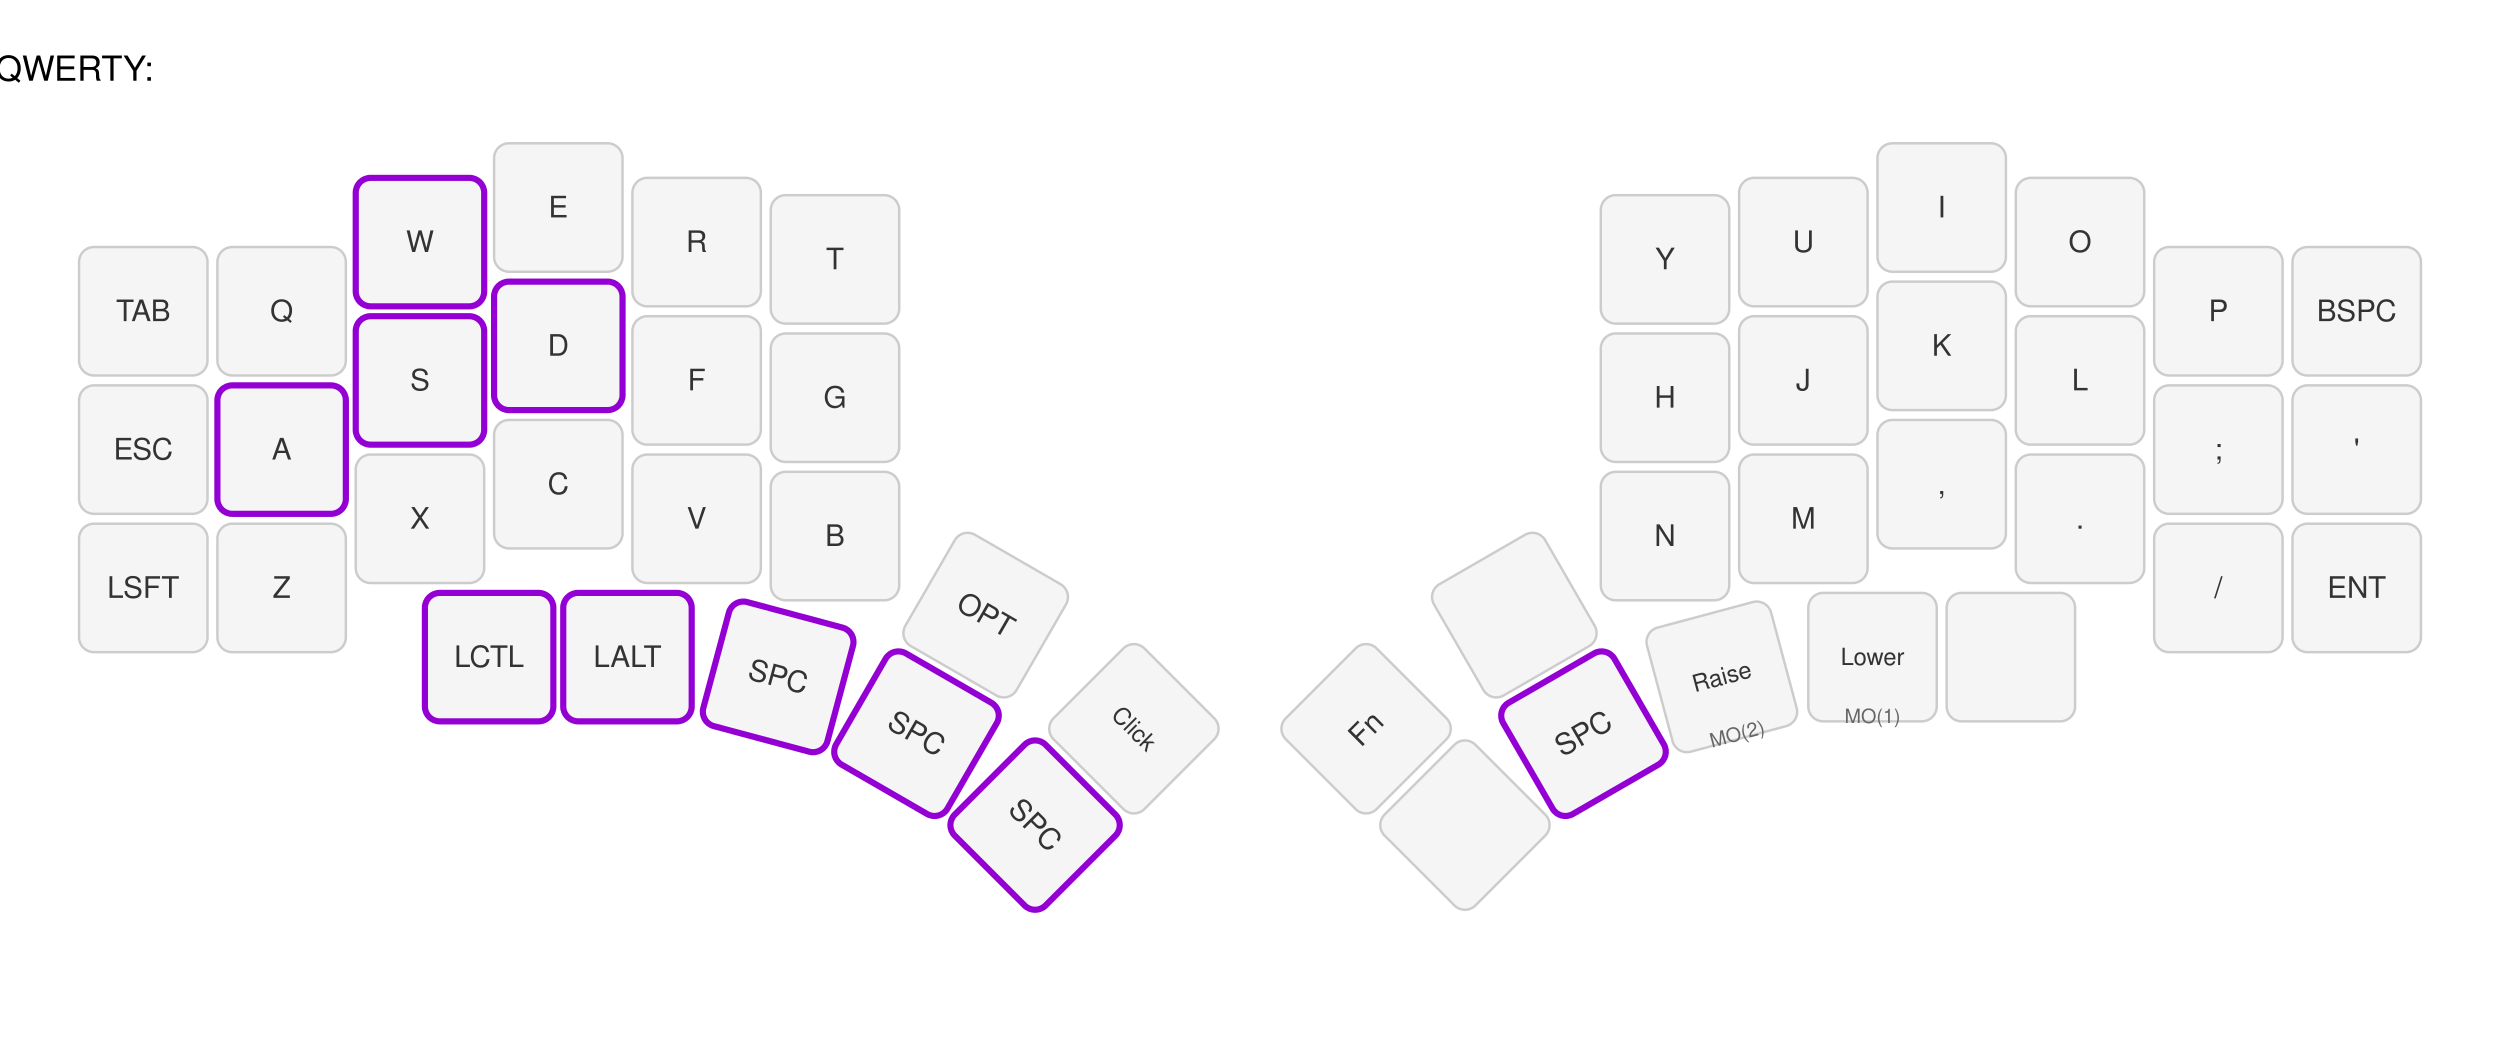
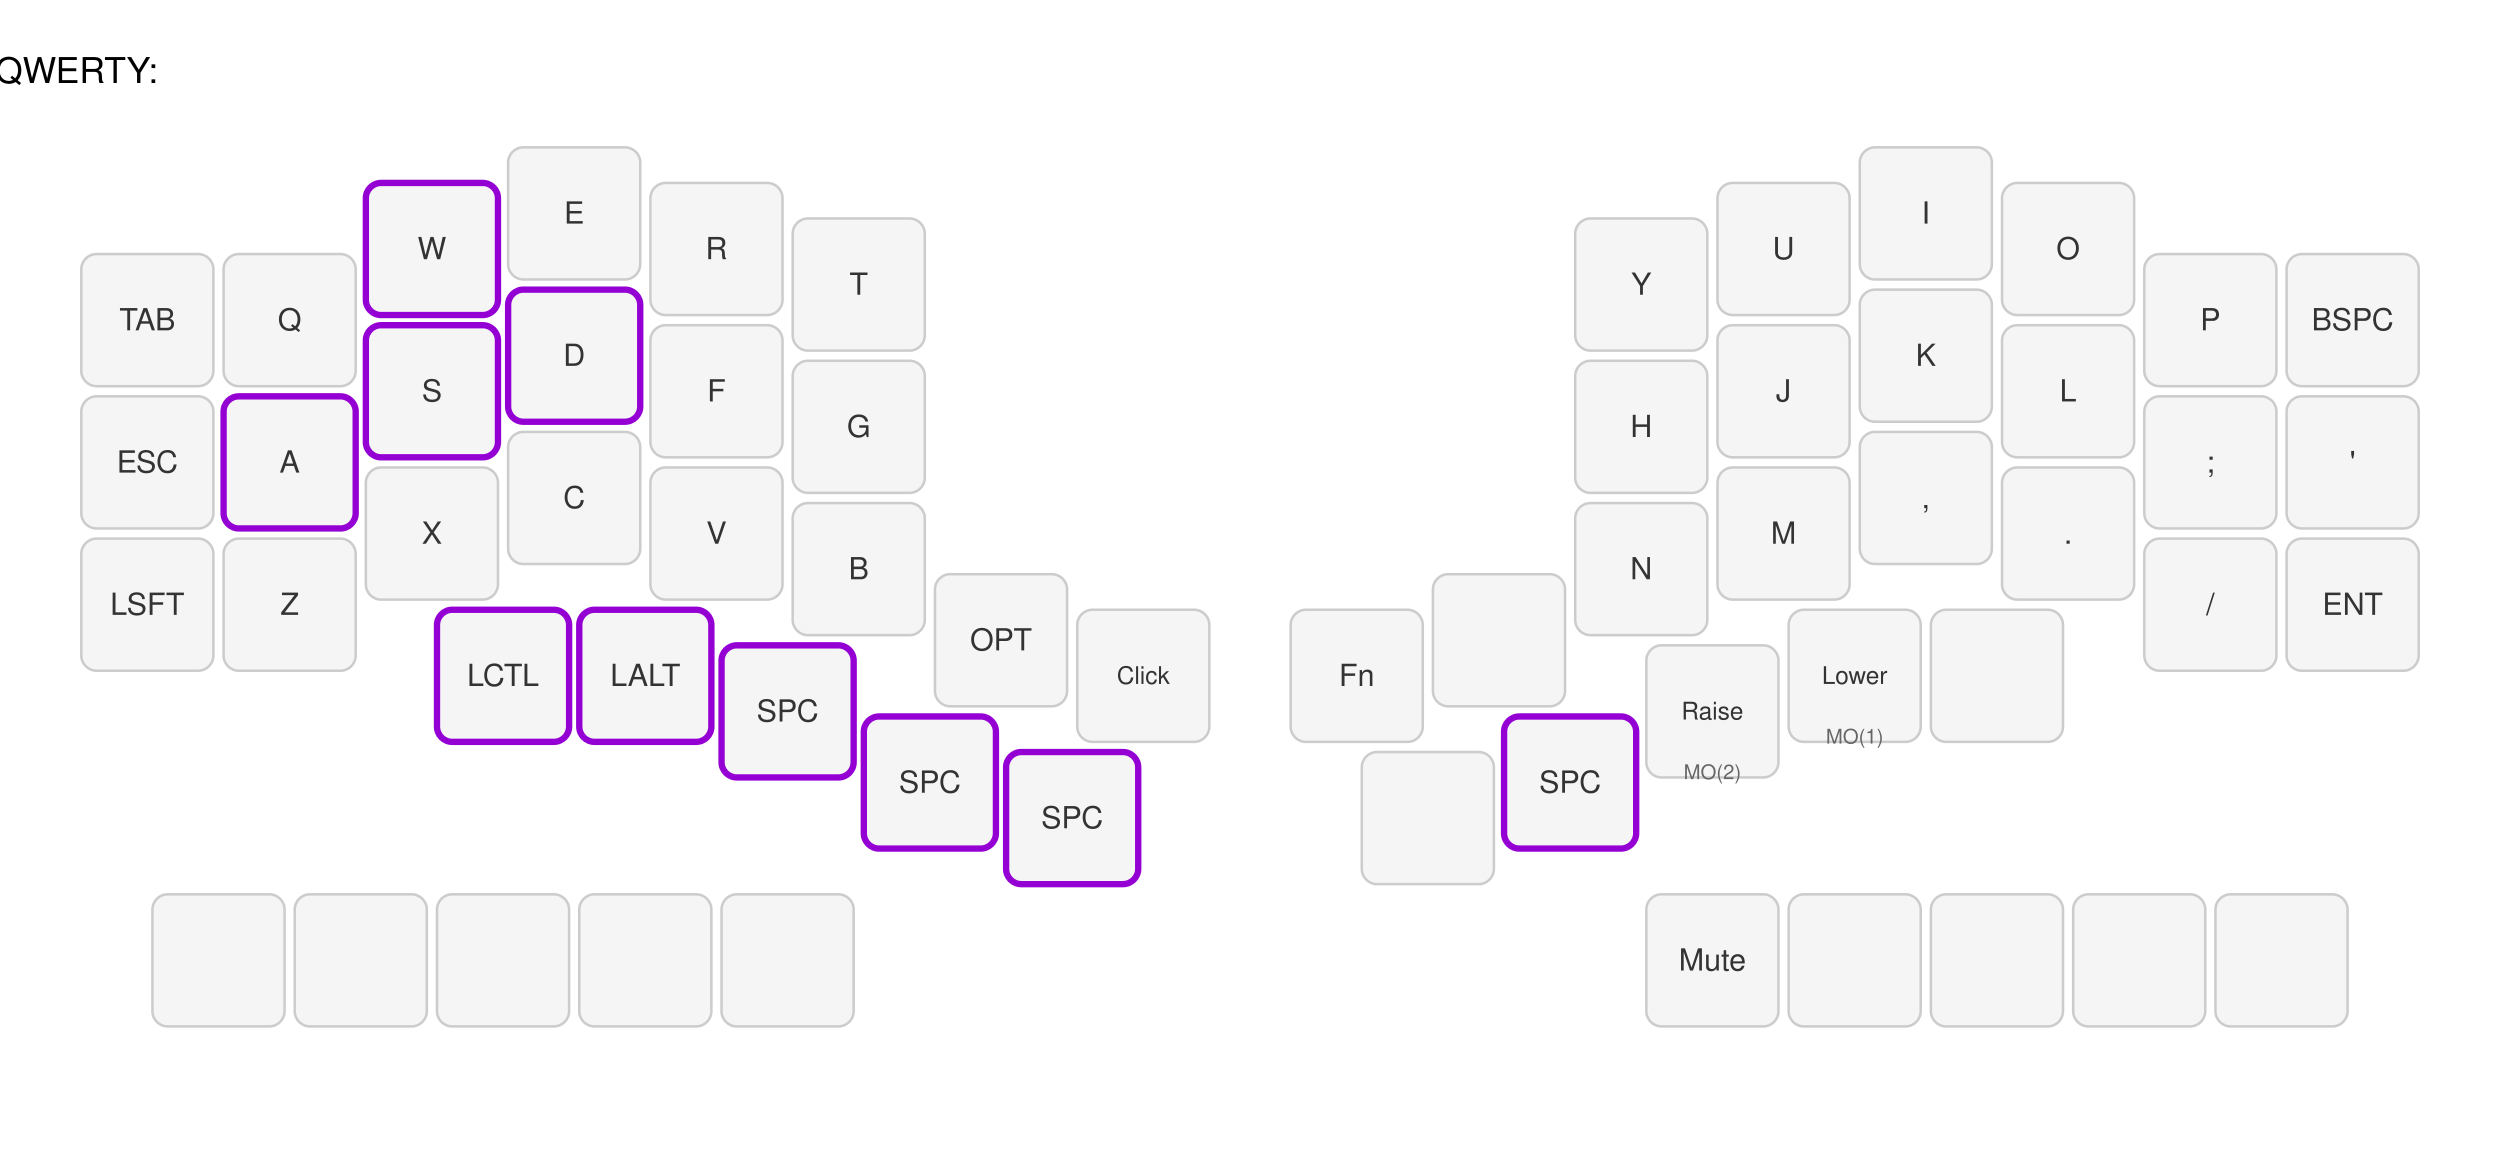
- <svg xmlns="http://www.w3.org/2000/svg" width="1012" height="430" viewBox="0 0 1012 430" class="keymap">
+ <svg xmlns="http://www.w3.org/2000/svg" width="984" height="462" viewBox="0 0 984 462" class="keymap">
  <style>svg {
  font-family: -apple-system, BlinkMacSystemFont, "SF Pro Text", "Helvetica Neue", Helvetica, Arial, sans-serif;
  font-size: 14px;
  font-kerning: normal;
  text-rendering: optimizeLegibility;
}
text { text-anchor: middle; dominant-baseline: middle; }
rect.key { fill: #f5f5f5; stroke: #cccccc; }
rect.held { fill: #a8d8ea; }
text.tap { font-size: 12px; fill: #333333; }
text.hold { font-size: 10px; fill: #666666; }
/* RGB layer indicator borders */
.rgb-magenta &gt; rect { stroke: #ff00ff; stroke-width: 2.5; }
.rgb-blue &gt; rect { stroke: #4488ff; stroke-width: 2.5; }
.rgb-yellow &gt; rect { stroke: #ffaa00; stroke-width: 2.5; }
.rgb-cyan &gt; rect { stroke: #00dddd; stroke-width: 2.5; }
.rgb-green &gt; rect { stroke: #44dd44; stroke-width: 2.5; }
.rgb-green-dark &gt; rect { stroke: #228822; stroke-width: 2.5; }
.rgb-red &gt; rect { stroke: #ff4444; stroke-width: 2.5; }
.rgb-orange &gt; rect { stroke: #ff8000; stroke-width: 2.5; }
.rgb-purple &gt; rect { stroke: #9400d3; stroke-width: 2.5; }
</style>
  <g transform="translate(30, 0)" class="layer-QWERTY">
    <text x="0" y="28" class="label" id="QWERTY">QWERTY:</text>
    <g transform="translate(0, 56)">
      <g transform="translate(28, 70)" class="key keypos-0">
        <rect rx="6" ry="6" x="-26" y="-26" width="52" height="52" class="key" />
        <text x="0" y="0" class="key tap">TAB</text>
      </g>
      <g transform="translate(84, 70)" class="key keypos-1">
        <rect rx="6" ry="6" x="-26" y="-26" width="52" height="52" class="key" />
        <text x="0" y="0" class="key tap">Q</text>
      </g>
      <g transform="translate(140, 42)" class="key rgb-purple keypos-2">
        <rect rx="6" ry="6" x="-26" y="-26" width="52" height="52" class="key rgb-purple" />
        <text x="0" y="0" class="key rgb-purple tap">W</text>
      </g>
      <g transform="translate(196, 28)" class="key keypos-3">
        <rect rx="6" ry="6" x="-26" y="-26" width="52" height="52" class="key" />
        <text x="0" y="0" class="key tap">E</text>
      </g>
      <g transform="translate(252, 42)" class="key keypos-4">
        <rect rx="6" ry="6" x="-26" y="-26" width="52" height="52" class="key" />
        <text x="0" y="0" class="key tap">R</text>
      </g>
-       <g transform="translate(308, 49)" class="key keypos-5">
+       <g transform="translate(308, 56)" class="key keypos-5">
        <rect rx="6" ry="6" x="-26" y="-26" width="52" height="52" class="key" />
        <text x="0" y="0" class="key tap">T</text>
      </g>
-       <g transform="translate(644, 49)" class="key keypos-6">
+       <g transform="translate(616, 56)" class="key keypos-6">
        <rect rx="6" ry="6" x="-26" y="-26" width="52" height="52" class="key" />
        <text x="0" y="0" class="key tap">Y</text>
      </g>
-       <g transform="translate(700, 42)" class="key keypos-7">
+       <g transform="translate(672, 42)" class="key keypos-7">
        <rect rx="6" ry="6" x="-26" y="-26" width="52" height="52" class="key" />
        <text x="0" y="0" class="key tap">U</text>
      </g>
-       <g transform="translate(756, 28)" class="key keypos-8">
+       <g transform="translate(728, 28)" class="key keypos-8">
        <rect rx="6" ry="6" x="-26" y="-26" width="52" height="52" class="key" />
        <text x="0" y="0" class="key tap">I</text>
      </g>
-       <g transform="translate(812, 42)" class="key keypos-9">
+       <g transform="translate(784, 42)" class="key keypos-9">
        <rect rx="6" ry="6" x="-26" y="-26" width="52" height="52" class="key" />
        <text x="0" y="0" class="key tap">O</text>
      </g>
-       <g transform="translate(868, 70)" class="key keypos-10">
+       <g transform="translate(840, 70)" class="key keypos-10">
        <rect rx="6" ry="6" x="-26" y="-26" width="52" height="52" class="key" />
        <text x="0" y="0" class="key tap">P</text>
      </g>
-       <g transform="translate(924, 70)" class="key keypos-11">
+       <g transform="translate(896, 70)" class="key keypos-11">
        <rect rx="6" ry="6" x="-26" y="-26" width="52" height="52" class="key" />
        <text x="0" y="0" class="key tap">BSPC</text>
      </g>
      <g transform="translate(28, 126)" class="key keypos-12">
        <rect rx="6" ry="6" x="-26" y="-26" width="52" height="52" class="key" />
        <text x="0" y="0" class="key tap">ESC</text>
      </g>
      <g transform="translate(84, 126)" class="key rgb-purple keypos-13">
        <rect rx="6" ry="6" x="-26" y="-26" width="52" height="52" class="key rgb-purple" />
        <text x="0" y="0" class="key rgb-purple tap">A</text>
      </g>
      <g transform="translate(140, 98)" class="key rgb-purple keypos-14">
        <rect rx="6" ry="6" x="-26" y="-26" width="52" height="52" class="key rgb-purple" />
        <text x="0" y="0" class="key rgb-purple tap">S</text>
      </g>
      <g transform="translate(196, 84)" class="key rgb-purple keypos-15">
        <rect rx="6" ry="6" x="-26" y="-26" width="52" height="52" class="key rgb-purple" />
        <text x="0" y="0" class="key rgb-purple tap">D</text>
      </g>
      <g transform="translate(252, 98)" class="key keypos-16">
        <rect rx="6" ry="6" x="-26" y="-26" width="52" height="52" class="key" />
        <text x="0" y="0" class="key tap">F</text>
      </g>
-       <g transform="translate(308, 105)" class="key keypos-17">
+       <g transform="translate(308, 112)" class="key keypos-17">
        <rect rx="6" ry="6" x="-26" y="-26" width="52" height="52" class="key" />
        <text x="0" y="0" class="key tap">G</text>
      </g>
-       <g transform="translate(644, 105)" class="key keypos-18">
+       <g transform="translate(616, 112)" class="key keypos-18">
        <rect rx="6" ry="6" x="-26" y="-26" width="52" height="52" class="key" />
        <text x="0" y="0" class="key tap">H</text>
      </g>
-       <g transform="translate(700, 98)" class="key keypos-19">
+       <g transform="translate(672, 98)" class="key keypos-19">
        <rect rx="6" ry="6" x="-26" y="-26" width="52" height="52" class="key" />
        <text x="0" y="0" class="key tap">J</text>
      </g>
-       <g transform="translate(756, 84)" class="key keypos-20">
+       <g transform="translate(728, 84)" class="key keypos-20">
        <rect rx="6" ry="6" x="-26" y="-26" width="52" height="52" class="key" />
        <text x="0" y="0" class="key tap">K</text>
      </g>
-       <g transform="translate(812, 98)" class="key keypos-21">
+       <g transform="translate(784, 98)" class="key keypos-21">
        <rect rx="6" ry="6" x="-26" y="-26" width="52" height="52" class="key" />
        <text x="0" y="0" class="key tap">L</text>
      </g>
-       <g transform="translate(868, 126)" class="key keypos-22">
+       <g transform="translate(840, 126)" class="key keypos-22">
        <rect rx="6" ry="6" x="-26" y="-26" width="52" height="52" class="key" />
        <text x="0" y="0" class="key tap">;</text>
      </g>
-       <g transform="translate(924, 126)" class="key keypos-23">
+       <g transform="translate(896, 126)" class="key keypos-23">
        <rect rx="6" ry="6" x="-26" y="-26" width="52" height="52" class="key" />
        <text x="0" y="0" class="key tap">'</text>
      </g>
      <g transform="translate(28, 182)" class="key keypos-24">
        <rect rx="6" ry="6" x="-26" y="-26" width="52" height="52" class="key" />
        <text x="0" y="0" class="key tap">LSFT</text>
      </g>
      <g transform="translate(84, 182)" class="key keypos-25">
        <rect rx="6" ry="6" x="-26" y="-26" width="52" height="52" class="key" />
        <text x="0" y="0" class="key tap">Z</text>
      </g>
      <g transform="translate(140, 154)" class="key keypos-26">
        <rect rx="6" ry="6" x="-26" y="-26" width="52" height="52" class="key" />
        <text x="0" y="0" class="key tap">X</text>
      </g>
      <g transform="translate(196, 140)" class="key keypos-27">
        <rect rx="6" ry="6" x="-26" y="-26" width="52" height="52" class="key" />
        <text x="0" y="0" class="key tap">C</text>
      </g>
      <g transform="translate(252, 154)" class="key keypos-28">
        <rect rx="6" ry="6" x="-26" y="-26" width="52" height="52" class="key" />
        <text x="0" y="0" class="key tap">V</text>
      </g>
-       <g transform="translate(308, 161)" class="key keypos-29">
+       <g transform="translate(308, 168)" class="key keypos-29">
        <rect rx="6" ry="6" x="-26" y="-26" width="52" height="52" class="key" />
        <text x="0" y="0" class="key tap">B</text>
      </g>
-       <g transform="translate(369, 193) rotate(30.0)" class="key keypos-30">
+       <g transform="translate(364, 196)" class="key keypos-30">
        <rect rx="6" ry="6" x="-26" y="-26" width="52" height="52" class="key" />
        <text x="0" y="0" class="key tap">OPT</text>
      </g>
-       <g transform="translate(429, 239) rotate(45.0)" class="key keypos-31">
+       <g transform="translate(420, 210)" class="key keypos-31">
        <rect rx="6" ry="6" x="-26" y="-26" width="52" height="52" class="key" />
        <text x="0" y="0" class="key tap">
          <tspan style="font-size: 80%">Click</tspan>
        </text>
      </g>
-       <g transform="translate(523, 239) rotate(-45.0)" class="key keypos-32">
+       <g transform="translate(504, 210)" class="key keypos-32">
        <rect rx="6" ry="6" x="-26" y="-26" width="52" height="52" class="key" />
        <text x="0" y="0" class="key tap">Fn</text>
      </g>
-       <g transform="translate(583, 193) rotate(-30.0)" class="key keypos-33">
-         <rect rx="6" ry="6" x="-26" y="-26" width="52" height="52" class="key" />
-       </g>
-       <g transform="translate(644, 161)" class="key keypos-34">
+       <g transform="translate(560, 196)" class="key keypos-33">
+         <rect rx="6" ry="6" x="-26" y="-26" width="52" height="52" class="key" />
+       </g>
+       <g transform="translate(616, 168)" class="key keypos-34">
        <rect rx="6" ry="6" x="-26" y="-26" width="52" height="52" class="key" />
        <text x="0" y="0" class="key tap">N</text>
      </g>
-       <g transform="translate(700, 154)" class="key keypos-35">
+       <g transform="translate(672, 154)" class="key keypos-35">
        <rect rx="6" ry="6" x="-26" y="-26" width="52" height="52" class="key" />
        <text x="0" y="0" class="key tap">M</text>
      </g>
-       <g transform="translate(756, 140)" class="key keypos-36">
+       <g transform="translate(728, 140)" class="key keypos-36">
        <rect rx="6" ry="6" x="-26" y="-26" width="52" height="52" class="key" />
        <text x="0" y="0" class="key tap">,</text>
      </g>
-       <g transform="translate(812, 154)" class="key keypos-37">
+       <g transform="translate(784, 154)" class="key keypos-37">
        <rect rx="6" ry="6" x="-26" y="-26" width="52" height="52" class="key" />
        <text x="0" y="0" class="key tap">.</text>
      </g>
-       <g transform="translate(868, 182)" class="key keypos-38">
+       <g transform="translate(840, 182)" class="key keypos-38">
        <rect rx="6" ry="6" x="-26" y="-26" width="52" height="52" class="key" />
        <text x="0" y="0" class="key tap">/</text>
      </g>
-       <g transform="translate(924, 182)" class="key keypos-39">
+       <g transform="translate(896, 182)" class="key keypos-39">
        <rect rx="6" ry="6" x="-26" y="-26" width="52" height="52" class="key" />
        <text x="0" y="0" class="key tap">ENT</text>
      </g>
      <g transform="translate(168, 210)" class="key rgb-purple keypos-40">
        <rect rx="6" ry="6" x="-26" y="-26" width="52" height="52" class="key rgb-purple" />
        <text x="0" y="0" class="key rgb-purple tap">LCTL</text>
      </g>
      <g transform="translate(224, 210)" class="key rgb-purple keypos-41">
        <rect rx="6" ry="6" x="-26" y="-26" width="52" height="52" class="key rgb-purple" />
        <text x="0" y="0" class="key rgb-purple tap">LALT</text>
      </g>
-       <g transform="translate(285, 218) rotate(15.0)" class="key rgb-purple keypos-42">
-         <rect rx="6" ry="6" x="-26" y="-26" width="52" height="52" class="key rgb-purple" />
-         <text x="0" y="0" class="key rgb-purple tap">SPC</text>
-       </g>
-       <g transform="translate(341, 241) rotate(30.0)" class="key rgb-purple keypos-43">
-         <rect rx="6" ry="6" x="-26" y="-26" width="52" height="52" class="key rgb-purple" />
-         <text x="0" y="0" class="key rgb-purple tap">SPC</text>
-       </g>
-       <g transform="translate(389, 278) rotate(45.0)" class="key rgb-purple keypos-44">
-         <rect rx="6" ry="6" x="-26" y="-26" width="52" height="52" class="key rgb-purple" />
-         <text x="0" y="0" class="key rgb-purple tap">SPC</text>
-       </g>
-       <g transform="translate(563, 278) rotate(-45.0)" class="key keypos-45">
-         <rect rx="6" ry="6" x="-26" y="-26" width="52" height="52" class="key" />
-       </g>
-       <g transform="translate(611, 241) rotate(-30.0)" class="key rgb-purple keypos-46">
-         <rect rx="6" ry="6" x="-26" y="-26" width="52" height="52" class="key rgb-purple" />
-         <text x="0" y="0" class="key rgb-purple tap">SPC</text>
-       </g>
-       <g transform="translate(667, 218) rotate(-15.0)" class="key keypos-47">
+       <g transform="translate(280, 224)" class="key rgb-purple keypos-42">
+         <rect rx="6" ry="6" x="-26" y="-26" width="52" height="52" class="key rgb-purple" />
+         <text x="0" y="0" class="key rgb-purple tap">SPC</text>
+       </g>
+       <g transform="translate(336, 252)" class="key rgb-purple keypos-43">
+         <rect rx="6" ry="6" x="-26" y="-26" width="52" height="52" class="key rgb-purple" />
+         <text x="0" y="0" class="key rgb-purple tap">SPC</text>
+       </g>
+       <g transform="translate(392, 266)" class="key rgb-purple keypos-44">
+         <rect rx="6" ry="6" x="-26" y="-26" width="52" height="52" class="key rgb-purple" />
+         <text x="0" y="0" class="key rgb-purple tap">SPC</text>
+       </g>
+       <g transform="translate(532, 266)" class="key keypos-45">
+         <rect rx="6" ry="6" x="-26" y="-26" width="52" height="52" class="key" />
+       </g>
+       <g transform="translate(588, 252)" class="key rgb-purple keypos-46">
+         <rect rx="6" ry="6" x="-26" y="-26" width="52" height="52" class="key rgb-purple" />
+         <text x="0" y="0" class="key rgb-purple tap">SPC</text>
+       </g>
+       <g transform="translate(644, 224)" class="key keypos-47">
        <rect rx="6" ry="6" x="-26" y="-26" width="52" height="52" class="key" />
        <text x="0" y="0" class="key tap">
          <tspan style="font-size: 80%">Raise</tspan>
        </text>
        <text x="0" y="24" class="key hold">
          <tspan style="font-size: 80%">MO(2)</tspan>
        </text>
      </g>
-       <g transform="translate(728, 210)" class="key keypos-48">
+       <g transform="translate(700, 210)" class="key keypos-48">
        <rect rx="6" ry="6" x="-26" y="-26" width="52" height="52" class="key" />
        <text x="0" y="0" class="key tap">
          <tspan style="font-size: 80%">Lower</tspan>
        </text>
        <text x="0" y="24" class="key hold">
          <tspan style="font-size: 80%">MO(1)</tspan>
        </text>
      </g>
-       <g transform="translate(784, 210)" class="key keypos-49">
+       <g transform="translate(756, 210)" class="key keypos-49">
+         <rect rx="6" ry="6" x="-26" y="-26" width="52" height="52" class="key" />
+       </g>
+       <g transform="translate(56, 322)" class="key keypos-50">
+         <rect rx="6" ry="6" x="-26" y="-26" width="52" height="52" class="key" />
+       </g>
+       <g transform="translate(112, 322)" class="key keypos-51">
+         <rect rx="6" ry="6" x="-26" y="-26" width="52" height="52" class="key" />
+       </g>
+       <g transform="translate(168, 322)" class="key keypos-52">
+         <rect rx="6" ry="6" x="-26" y="-26" width="52" height="52" class="key" />
+       </g>
+       <g transform="translate(224, 322)" class="key keypos-53">
+         <rect rx="6" ry="6" x="-26" y="-26" width="52" height="52" class="key" />
+       </g>
+       <g transform="translate(280, 322)" class="key keypos-54">
+         <rect rx="6" ry="6" x="-26" y="-26" width="52" height="52" class="key" />
+       </g>
+       <g transform="translate(644, 322)" class="key keypos-55">
+         <rect rx="6" ry="6" x="-26" y="-26" width="52" height="52" class="key" />
+         <text x="0" y="0" class="key tap">Mute</text>
+       </g>
+       <g transform="translate(700, 322)" class="key keypos-56">
+         <rect rx="6" ry="6" x="-26" y="-26" width="52" height="52" class="key" />
+       </g>
+       <g transform="translate(756, 322)" class="key keypos-57">
+         <rect rx="6" ry="6" x="-26" y="-26" width="52" height="52" class="key" />
+       </g>
+       <g transform="translate(812, 322)" class="key keypos-58">
+         <rect rx="6" ry="6" x="-26" y="-26" width="52" height="52" class="key" />
+       </g>
+       <g transform="translate(868, 322)" class="key keypos-59">
        <rect rx="6" ry="6" x="-26" y="-26" width="52" height="52" class="key" />
      </g>
    </g>
  </g>
</svg>
